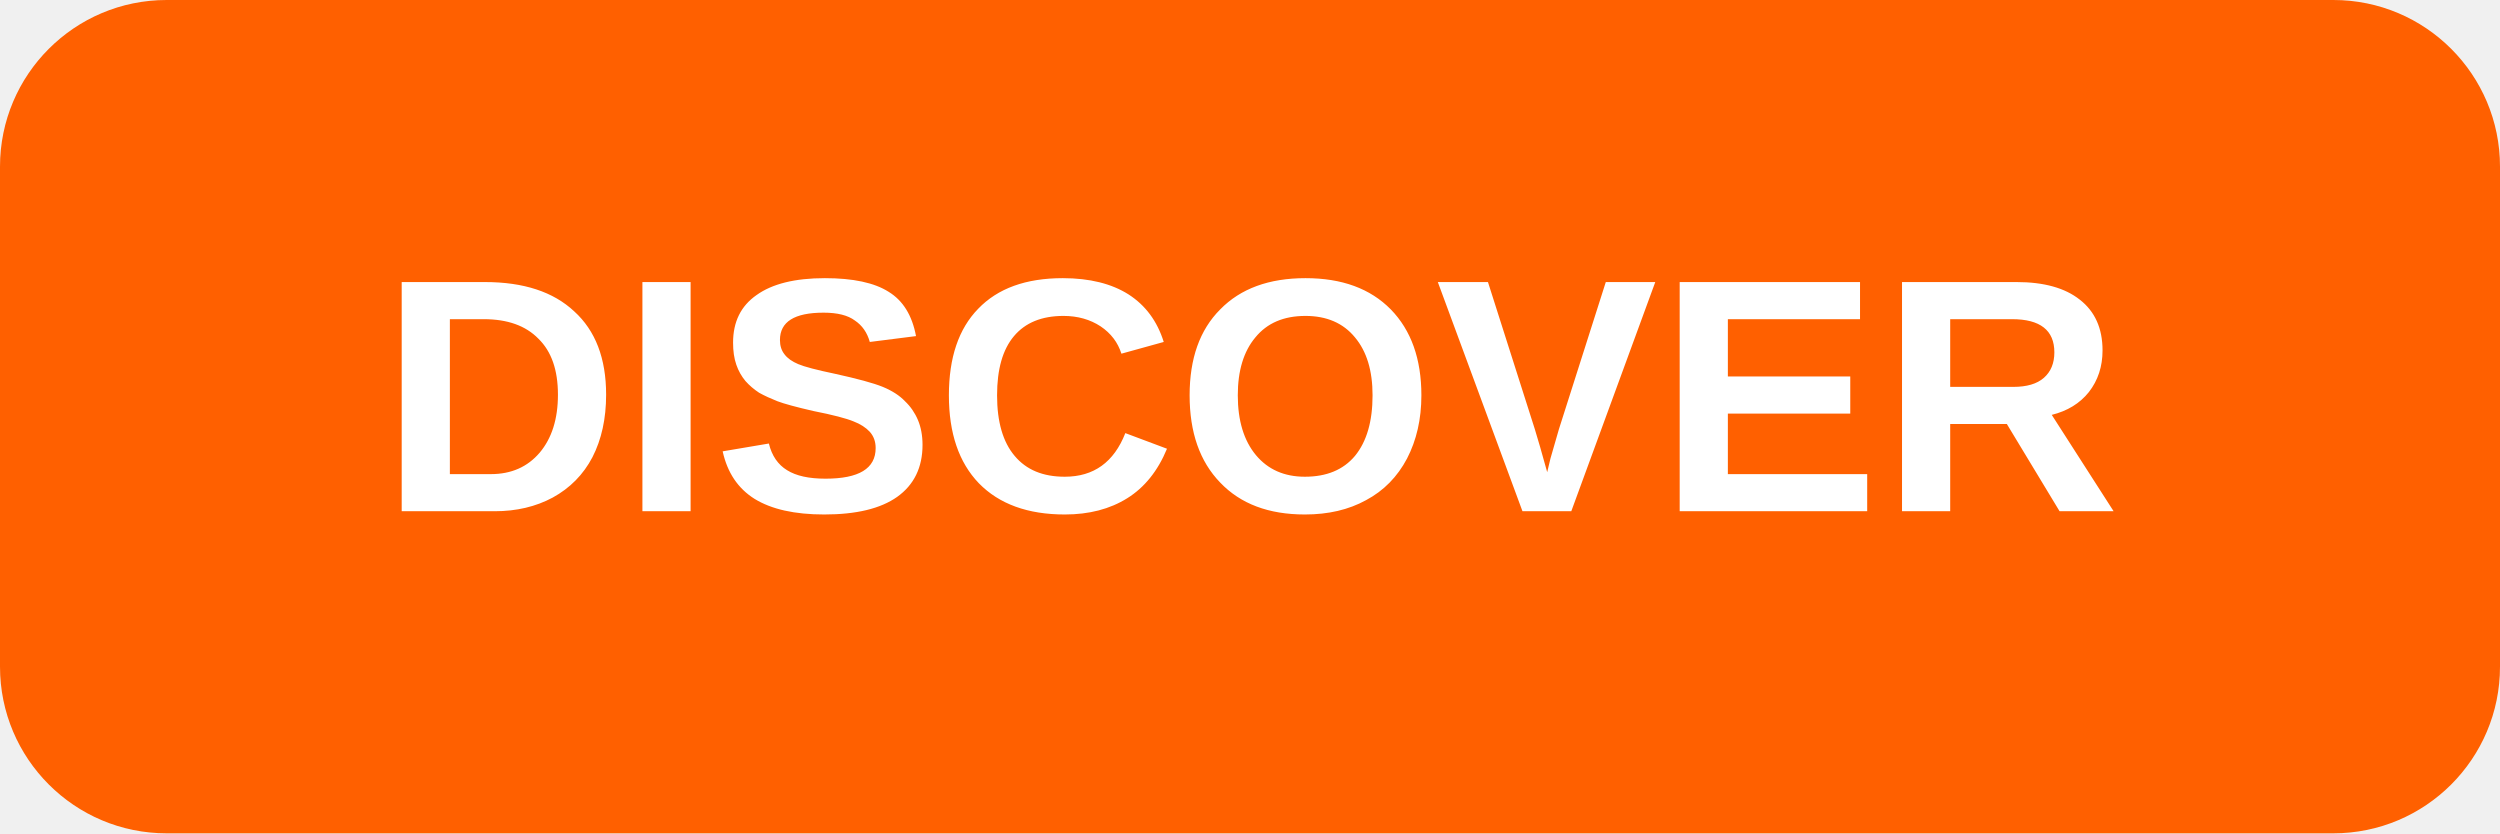
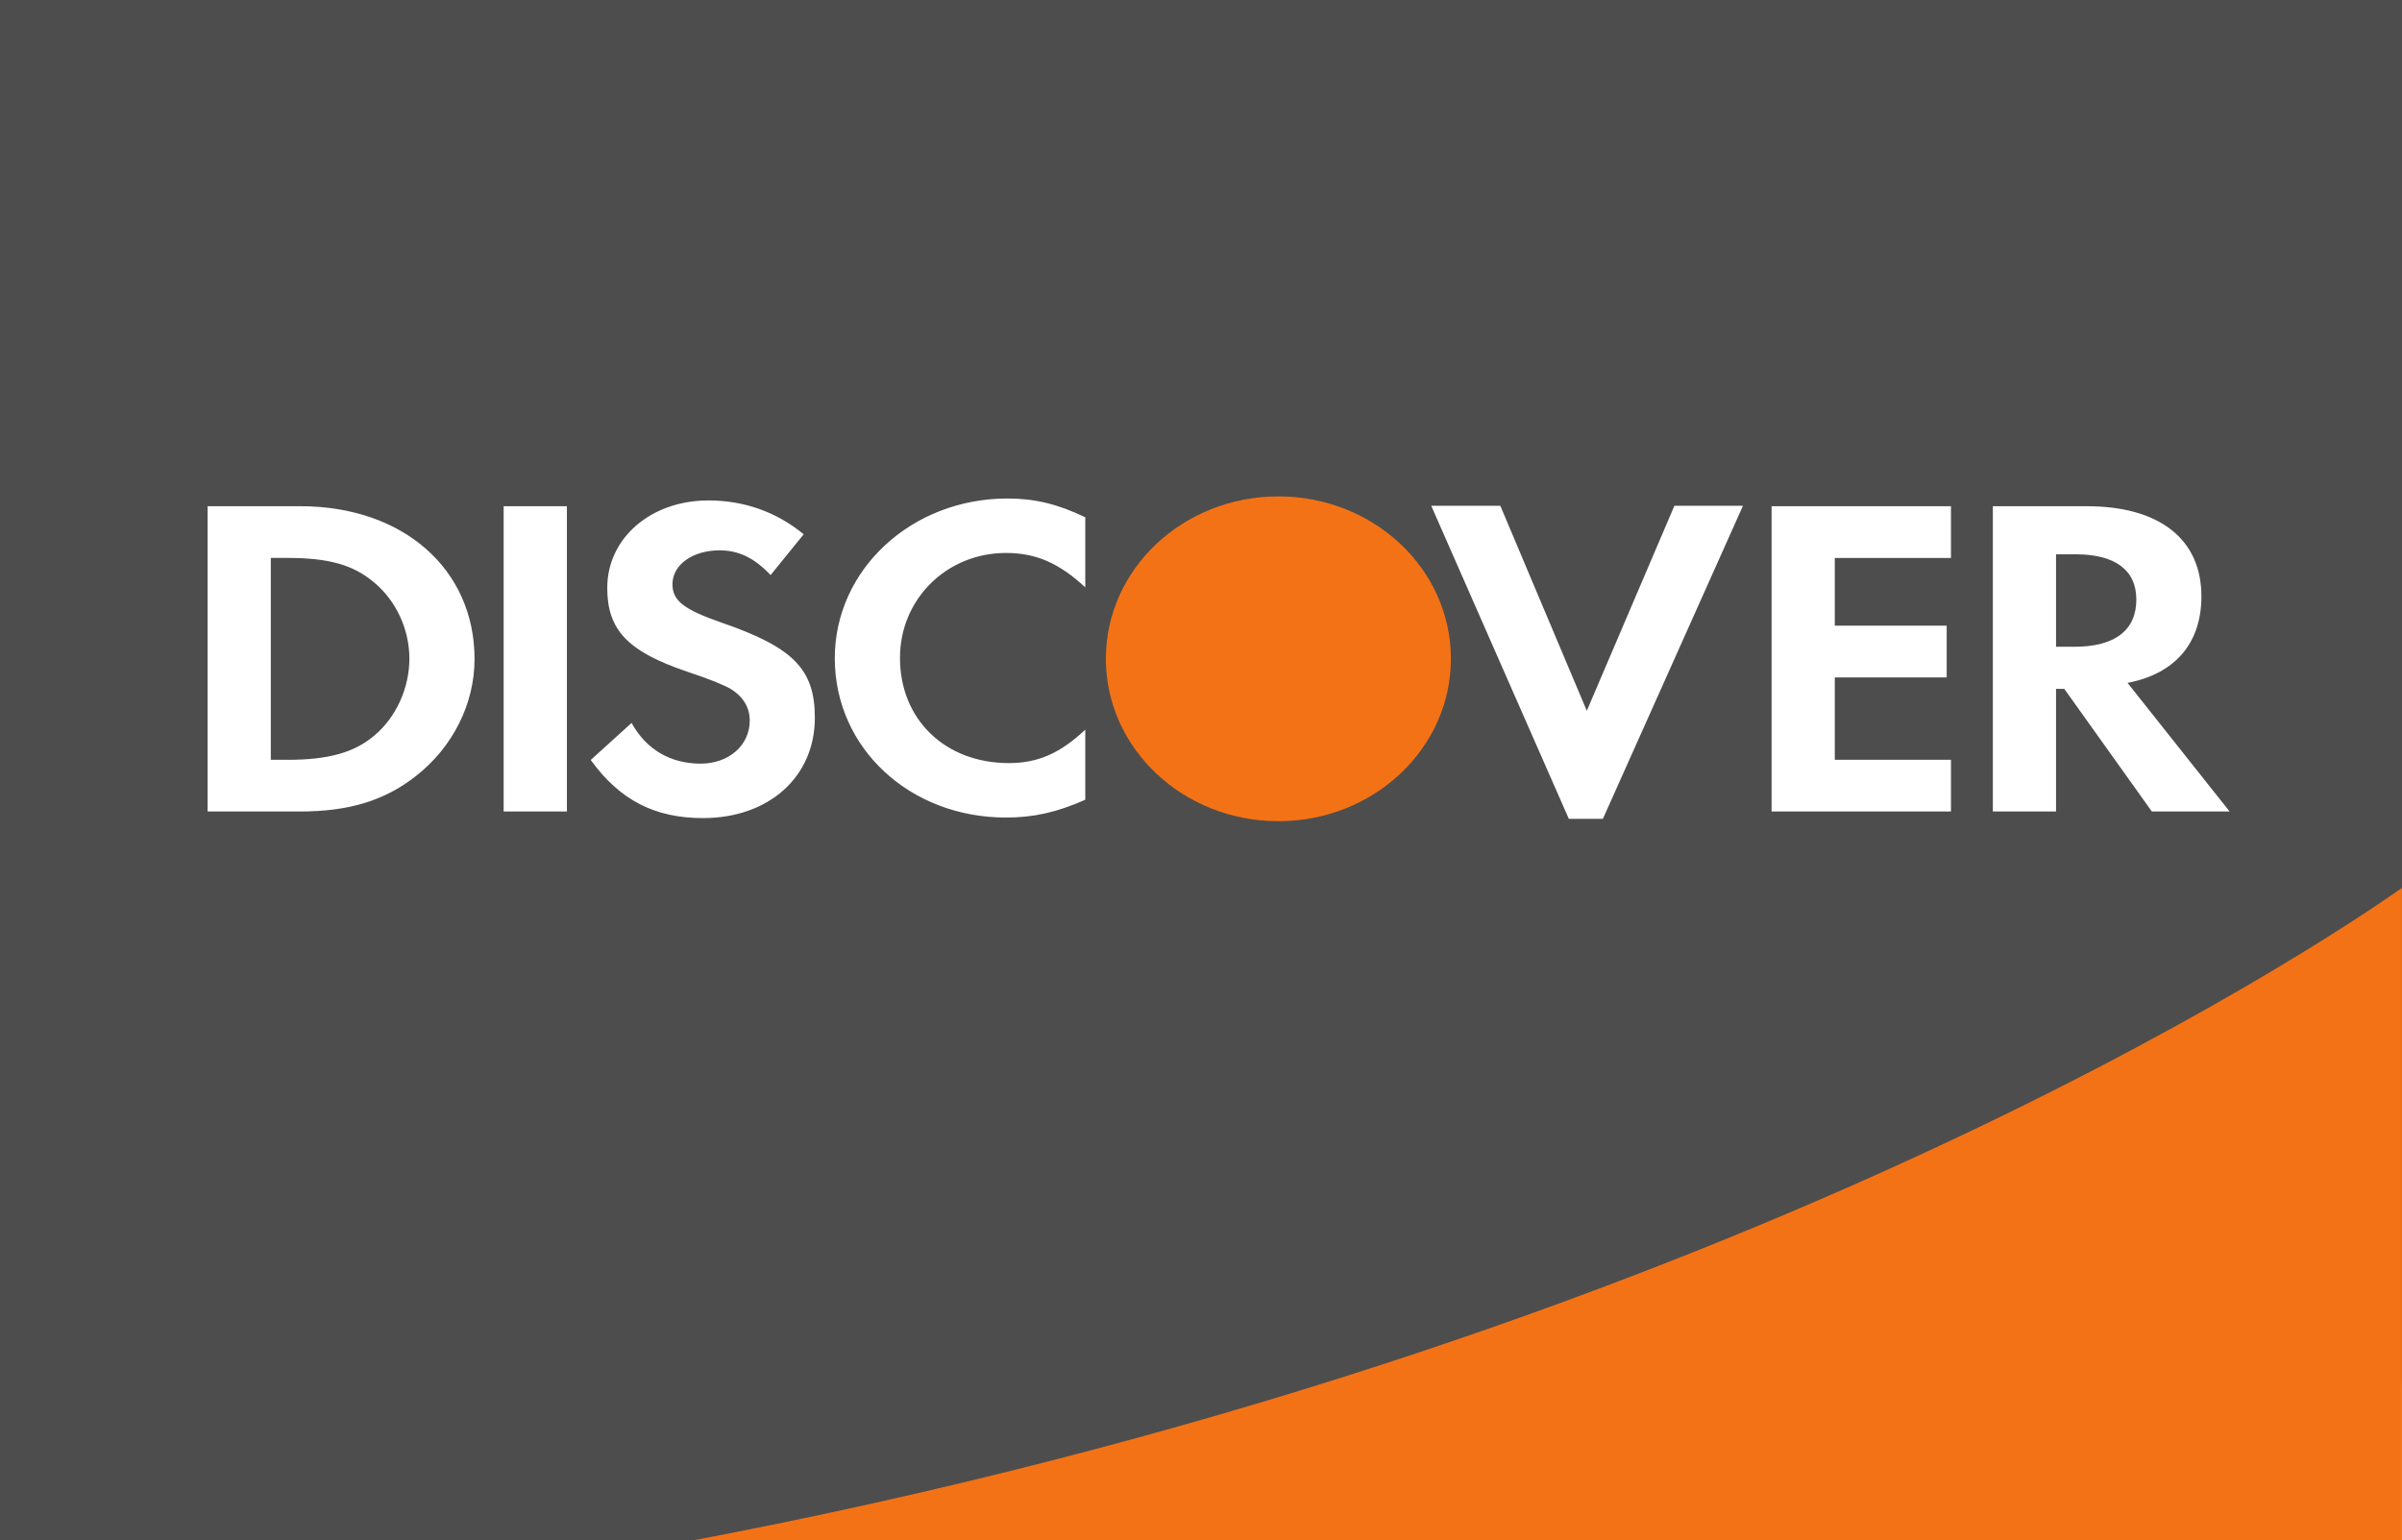
- <svg xmlns="http://www.w3.org/2000/svg" width="60" height="20" viewBox="0 0 60 20" fill="none">
-   <rect width="60" height="20" rx="4" fill="#FF6000" />
-   <text x="50%" y="50%" dominant-baseline="middle" text-anchor="middle" fill="white" font-family="Arial" font-size="8" font-weight="bold">DISCOVER</text>
+ <svg xmlns="http://www.w3.org/2000/svg" width="780" height="500" viewBox="0 0 780 500">
+   <g fill-rule="evenodd">
+     <path d="M54.992 0C0 0 0 0 0 0v0C0 0 0 0 0 501h670.016C755.373 501 780 476.37 780 445.996V0C0 0 755.381 0 725.008 0H54.992z" fill="#4D4D4D" />
+     <path d="M327.152 161.893c8.837 0 16.248 1.784 25.268 6.09v22.751c-8.544-7.863-15.955-11.154-25.756-11.154-19.264 0-34.414 15.015-34.414 34.05 0 20.075 14.681 34.196 35.37 34.196 9.312 0 16.586-3.12 24.8-10.857v22.763c-9.341 4.14-16.911 5.776-25.756 5.776-31.278 0-55.582-22.596-55.582-51.737 0-28.826 24.951-51.878 56.07-51.878zm-97.113.627c11.546 0 22.11 3.72 30.943 10.994l-10.748 13.248c-5.35-5.646-10.41-8.028-16.564-8.028-8.853 0-15.3 4.745-15.3 10.989 0 5.354 3.619 8.188 15.944 12.482 23.365 8.044 30.29 15.176 30.29 30.926 0 19.193-14.976 32.553-36.32 32.553-15.63 0-26.994-5.795-36.458-18.872l13.268-12.03c4.73 8.61 12.622 13.222 22.42 13.222 9.163 0 15.947-5.952 15.947-13.984 0-4.164-2.055-7.734-6.158-10.258-2.066-1.195-6.158-2.977-14.2-5.647-19.291-6.538-25.91-13.527-25.91-27.185 0-16.225 14.214-28.41 32.846-28.41zm234.723 1.728h22.437l28.084 66.592 28.446-66.592h22.267l-45.494 101.686h-11.053l-44.687-101.686zm-397.348.152h30.15c33.312 0 56.534 20.382 56.534 49.641 0 14.59-7.104 28.696-19.118 38.057-10.108 7.901-21.626 11.445-37.574 11.445H67.414V164.4zm96.135 0h20.54v99.143h-20.54V164.4zm411.734 0h58.252v16.8H595.81v22.005h36.336v16.791h-36.336v26.762h37.726v16.785h-58.252V164.4zm71.858 0h30.455c23.69 0 37.265 10.71 37.265 29.272 0 15.18-8.514 25.14-23.986 28.105l33.148 41.766h-25.26l-28.429-39.828h-2.678v39.828h-20.515V164.4zm20.515 15.616v30.025h6.002c13.117 0 20.069-5.362 20.069-15.328 0-9.648-6.954-14.697-19.745-14.697h-6.326zM87.94 181.199v65.559h5.512c13.273 0 21.656-2.394 28.11-7.88 7.103-5.955 11.376-15.465 11.376-24.98 0-9.499-4.273-18.725-11.376-24.681-6.785-5.78-14.837-8.018-28.11-8.018H87.94z" fill="#FFF" />
+     <path d="M415.13 161.213c30.941 0 56.022 23.58 56.022 52.709v.033c0 29.13-25.081 52.742-56.021 52.742s-56.022-23.613-56.022-52.742v-.033c0-29.13 25.082-52.71 56.022-52.71zM779.983 288.36c-26.05 18.33-221.077 149.34-558.754 212.623H724.99c30.365 0 54.992-0 54.992-0V0z" fill="#F47216" />
+   </g>
</svg>
